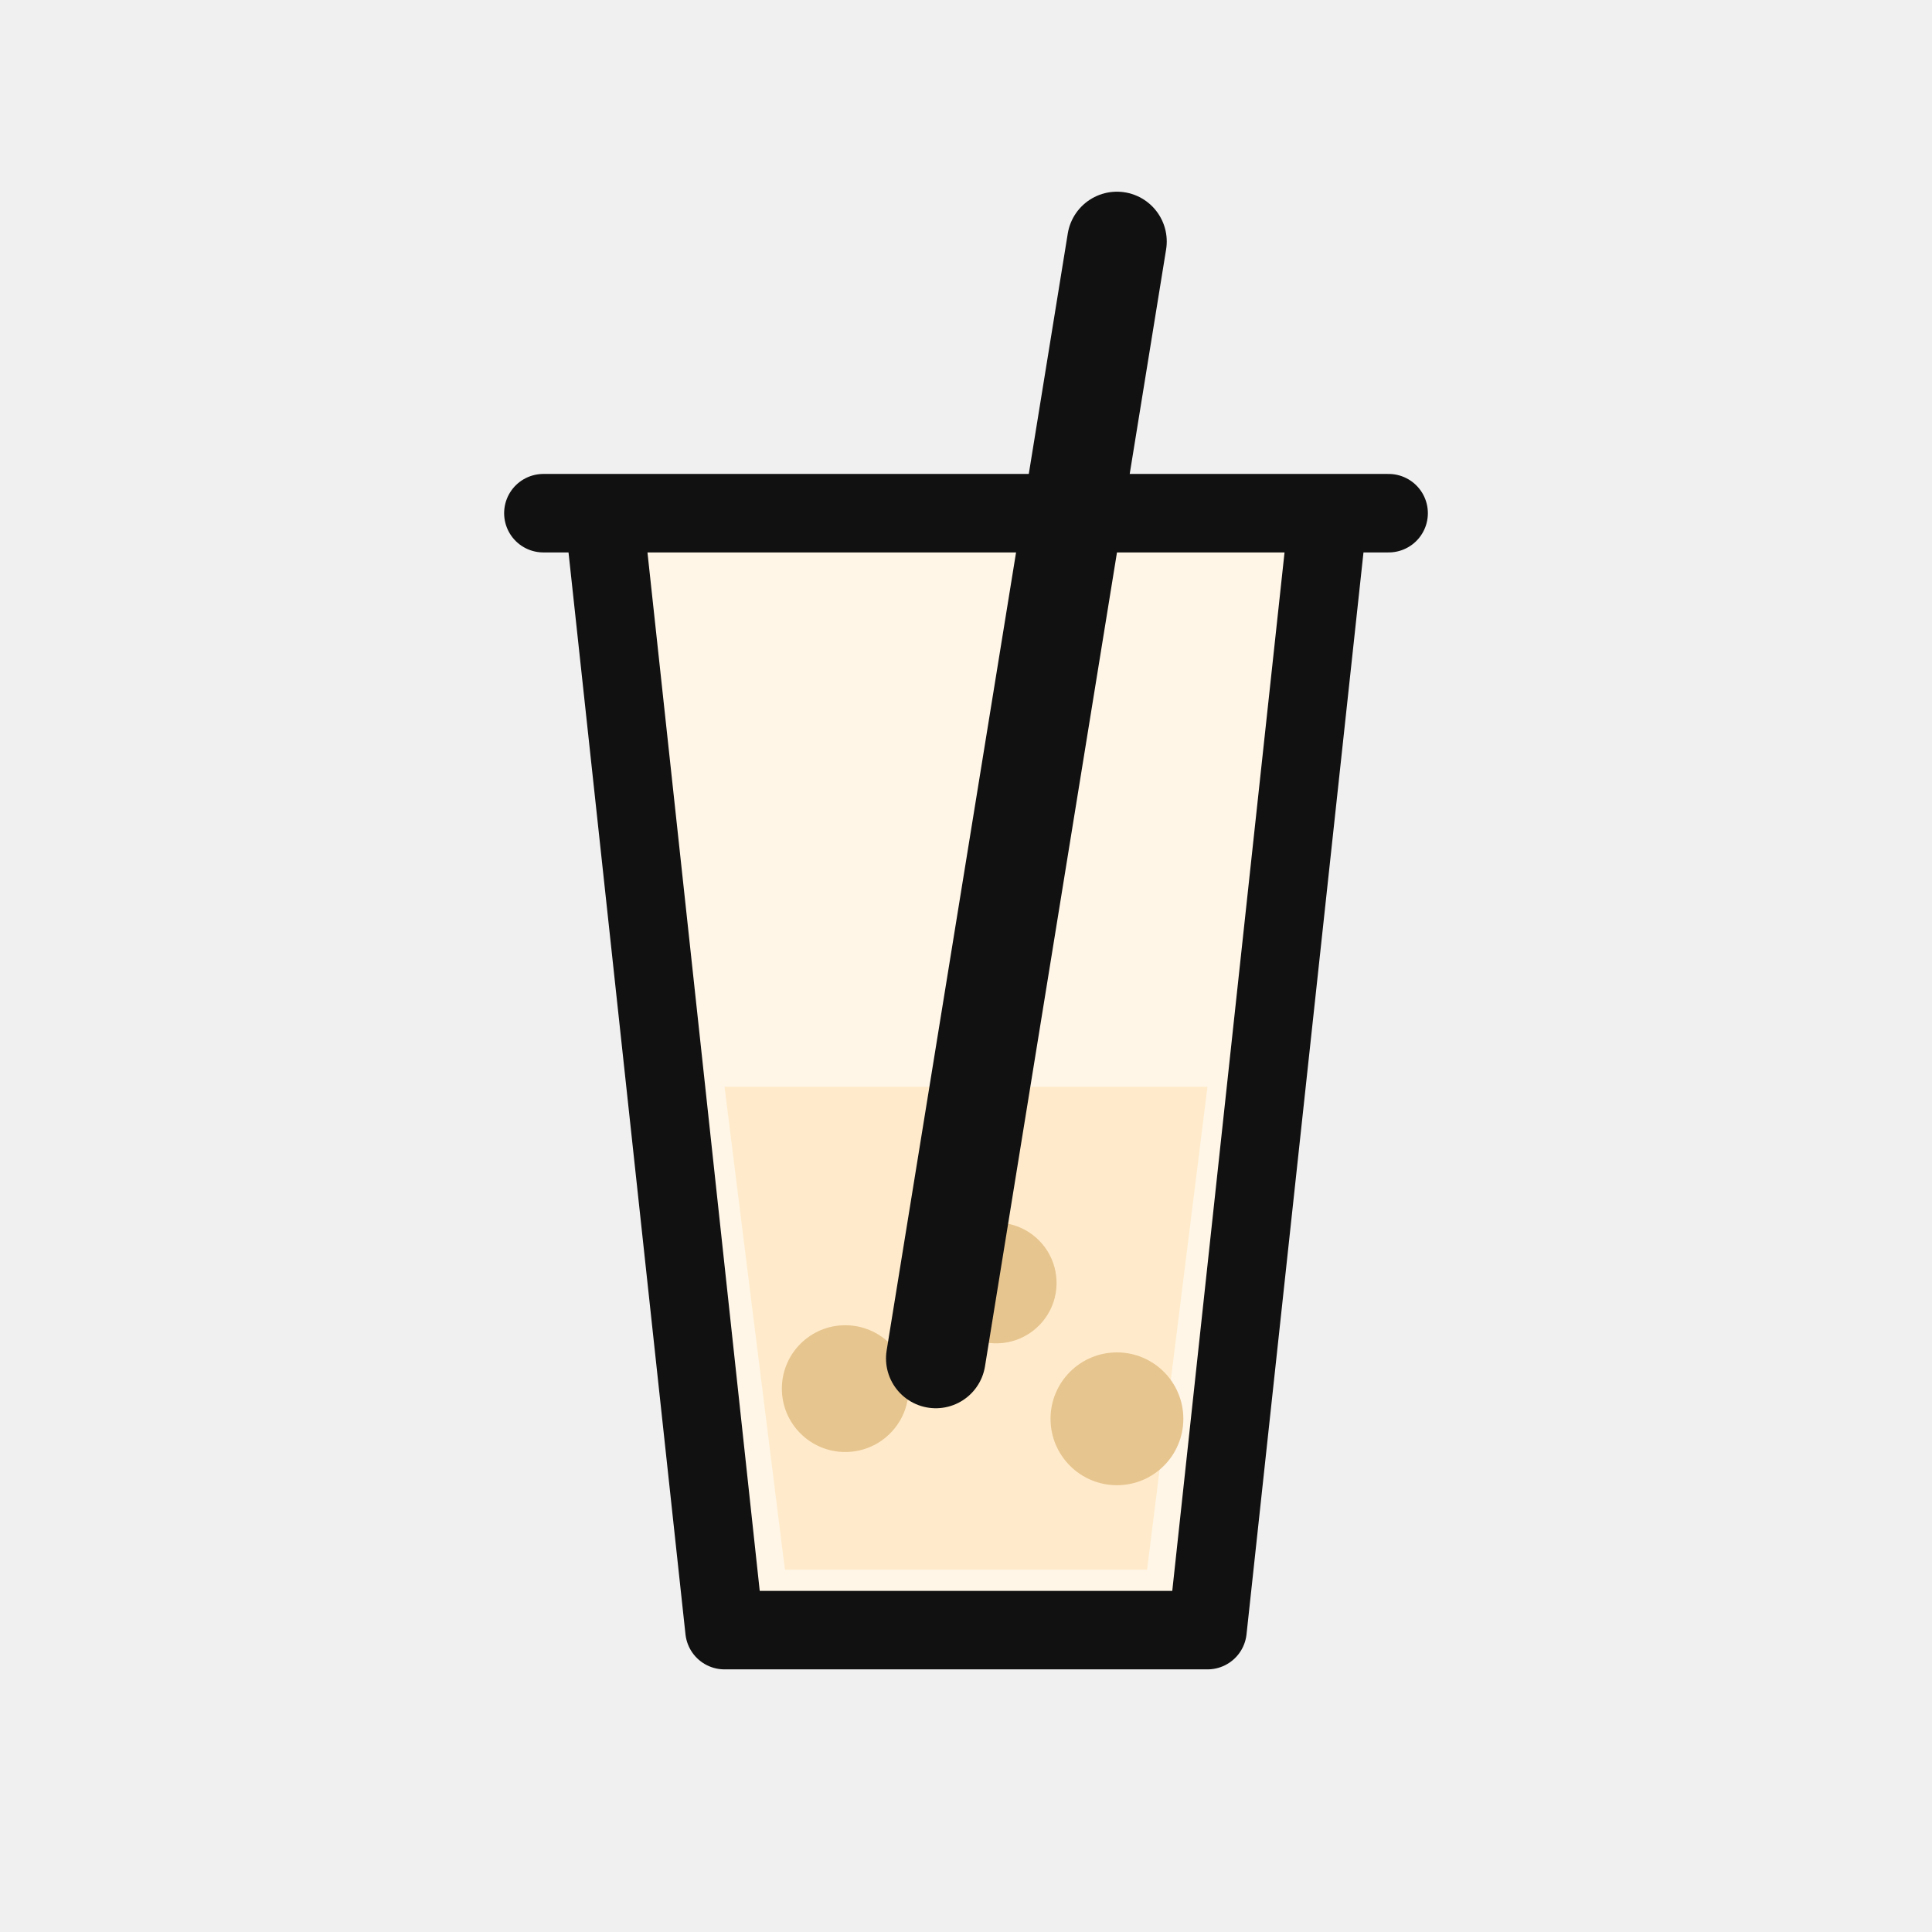
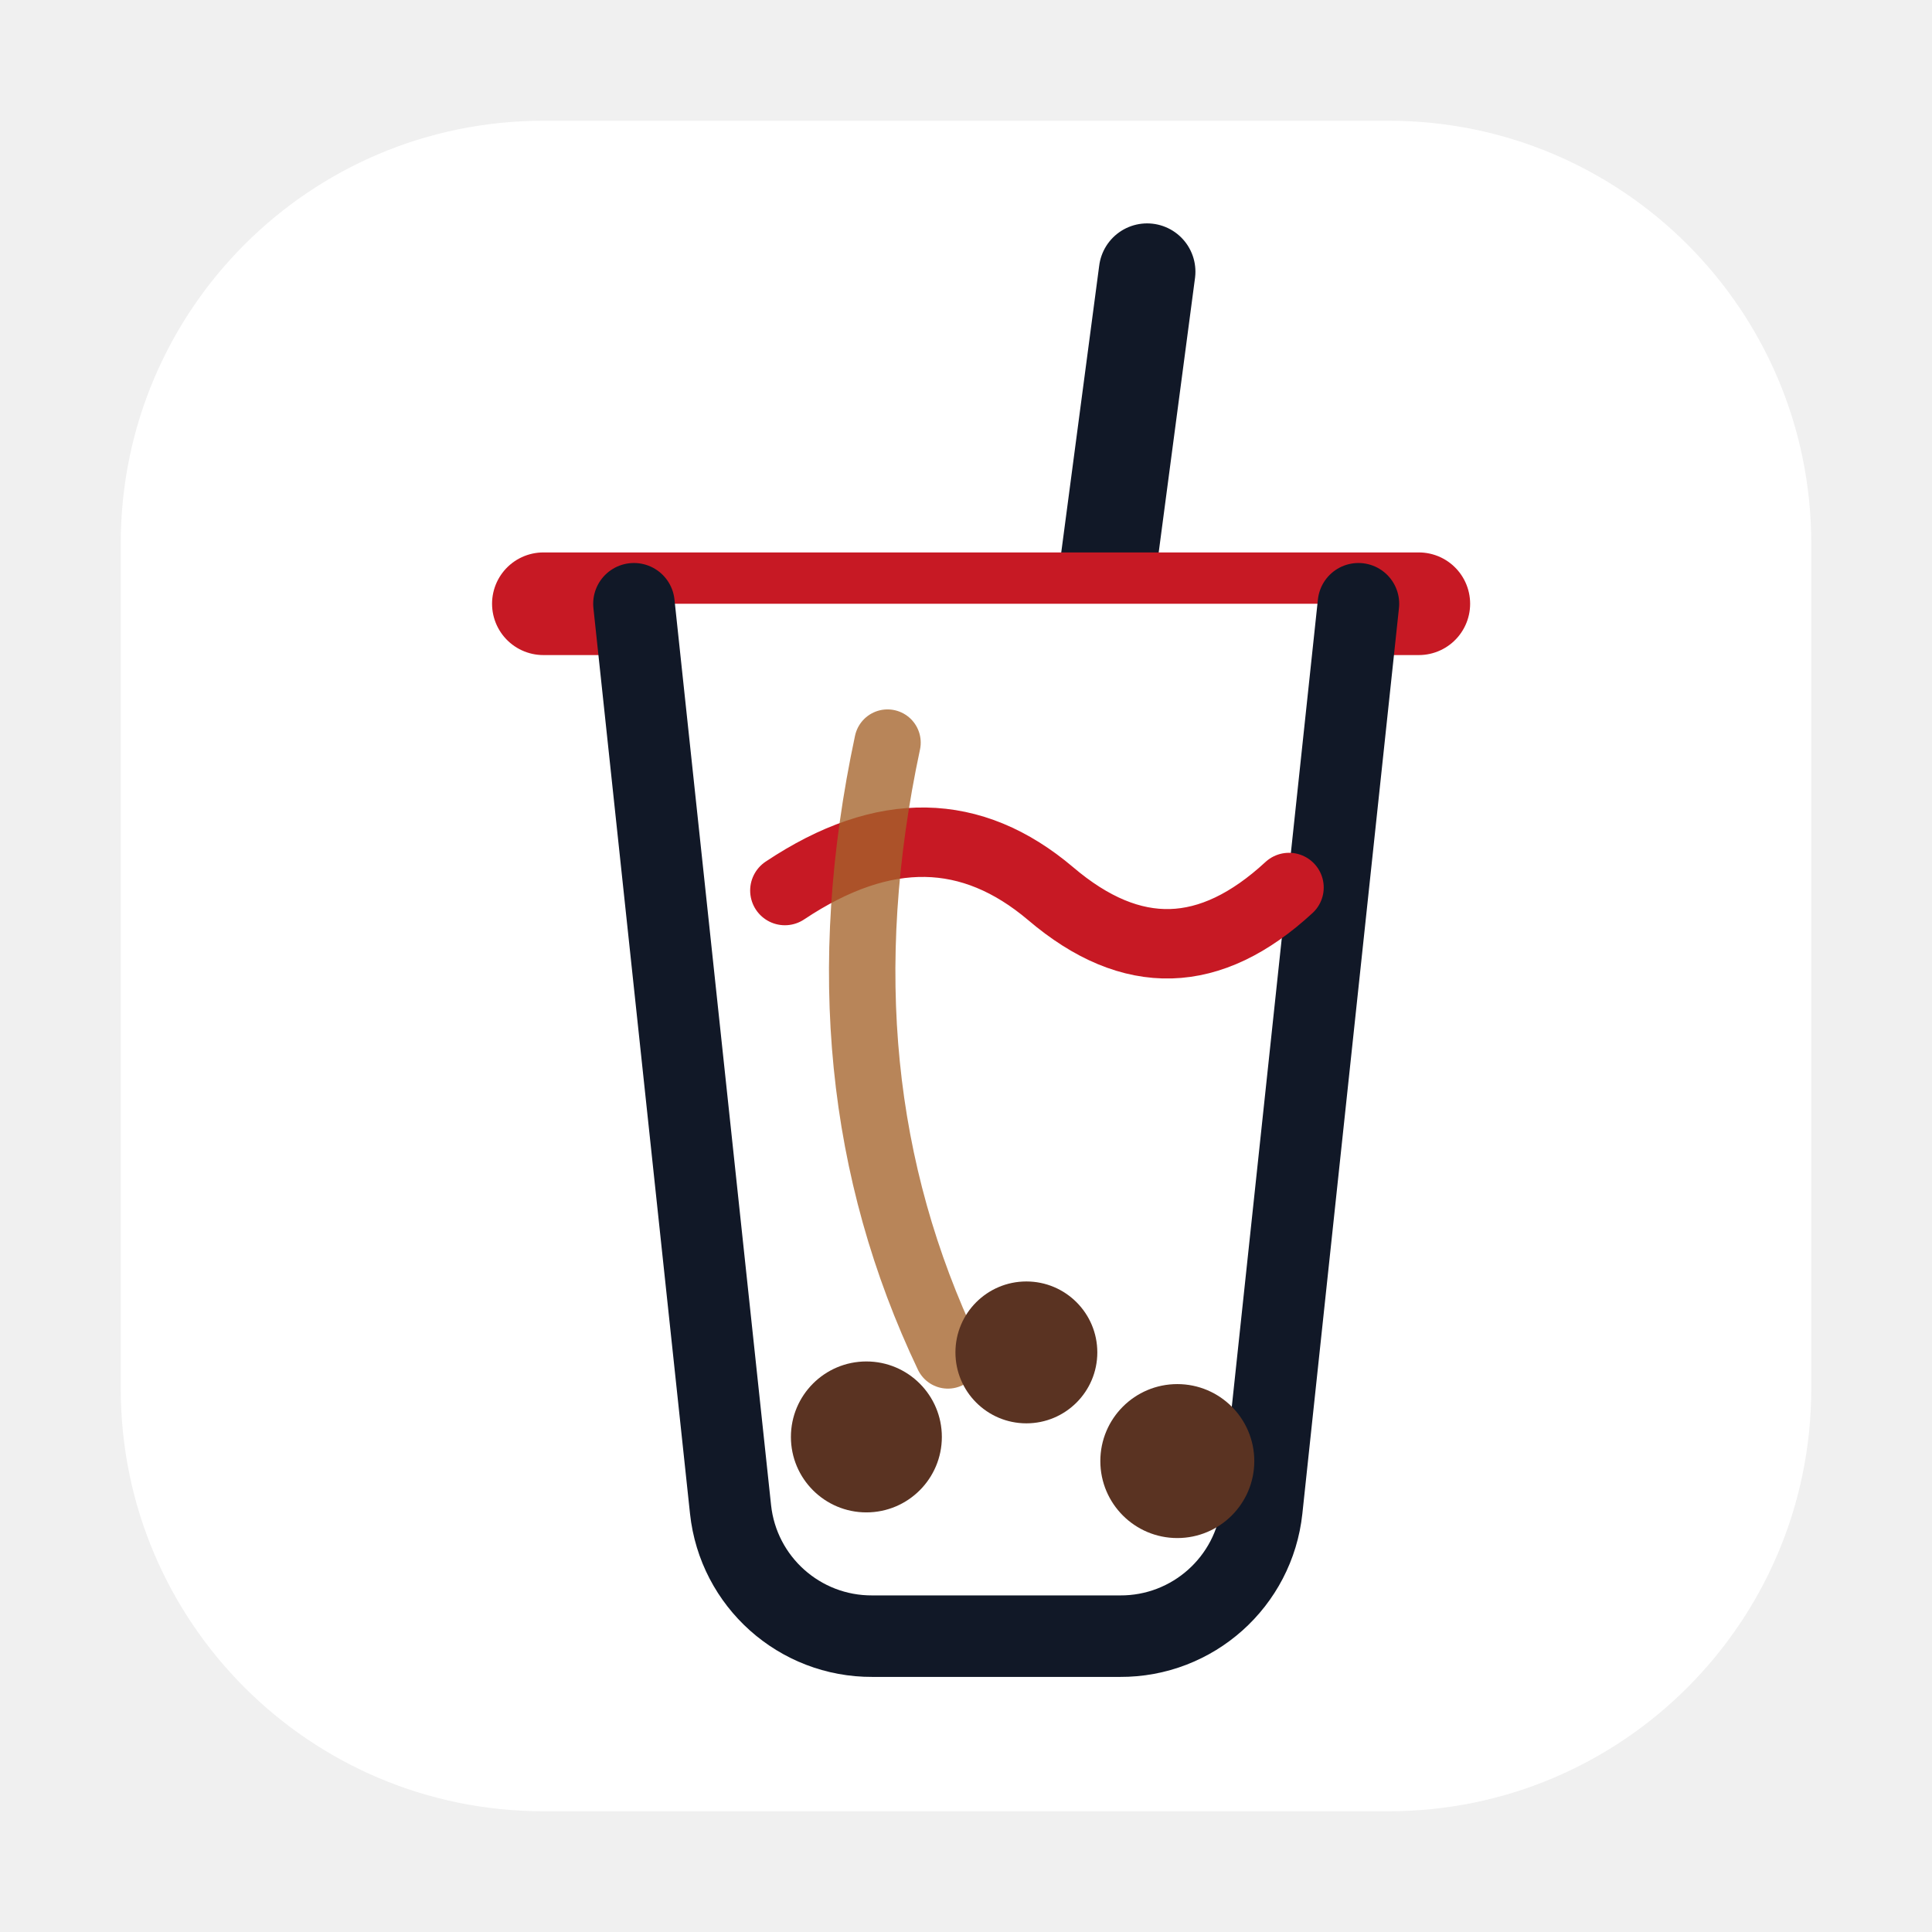
<svg xmlns="http://www.w3.org/2000/svg" viewBox="0 0 64 64" role="img" aria-label="Brown Sugar Boba Chinese Trainer">
-   <path d="M20 17h24l-4 37H24z" fill="#fff6e8" />
-   <path d="M24 36h16l-2 16H26z" fill="#ffe7bf" opacity=".7" />
-   <circle cx="28" cy="46" r="2.1" fill="#e7c58f" />
-   <circle cx="33" cy="42.5" r="2" fill="#e7c58f" />
-   <circle cx="37" cy="47" r="2.2" fill="#e7c58f" />
-   <path d="M37 8l-6 37" fill="none" stroke="#111" stroke-width="3.3" stroke-linecap="round" stroke-linejoin="round" />
-   <path d="M18 17h28M20 17l4 37h16l4-37" fill="none" stroke="#111" stroke-width="2.6" stroke-linecap="round" stroke-linejoin="round" />
+   <rect x="4" y="4" width="56" height="56" rx="14" fill="#ffffff" />
+   <path d="M38 9 33.5 43" fill="none" stroke="#111827" stroke-width="3.2" stroke-linecap="round" />
+   <path d="M18 20h29" fill="none" stroke="#c71924" stroke-width="3.4" stroke-linecap="round" />
+   <path d="M21 20 24.2 50a4.7 4.7 0 0 0 4.7 4.2h8.2a4.7 4.7 0 0 0 4.7-4.2L45 20" fill="#ffffff" stroke="#111827" stroke-width="2.7" stroke-linecap="round" stroke-linejoin="round" />
+   <path d="M26 29.5c3.3-2.2 6.2-2.1 8.8.1 2.7 2.3 5.3 2.2 7.9-.2" fill="none" stroke="#c71924" stroke-width="2.3" stroke-linecap="round" />
+   <path d="M29.4 24.6c-1.6 7.5-.9 14.2 2 20.3" fill="none" stroke="#a4632a" stroke-width="2.2" stroke-linecap="round" opacity=".78" />
+   <circle cx="28.7" cy="47.6" r="2.5" fill="#5a3322" />
+   <circle cx="34" cy="44.8" r="2.35" fill="#5a3322" />
+   <circle cx="39" cy="48.4" r="2.55" fill="#5a3322" />
</svg>
